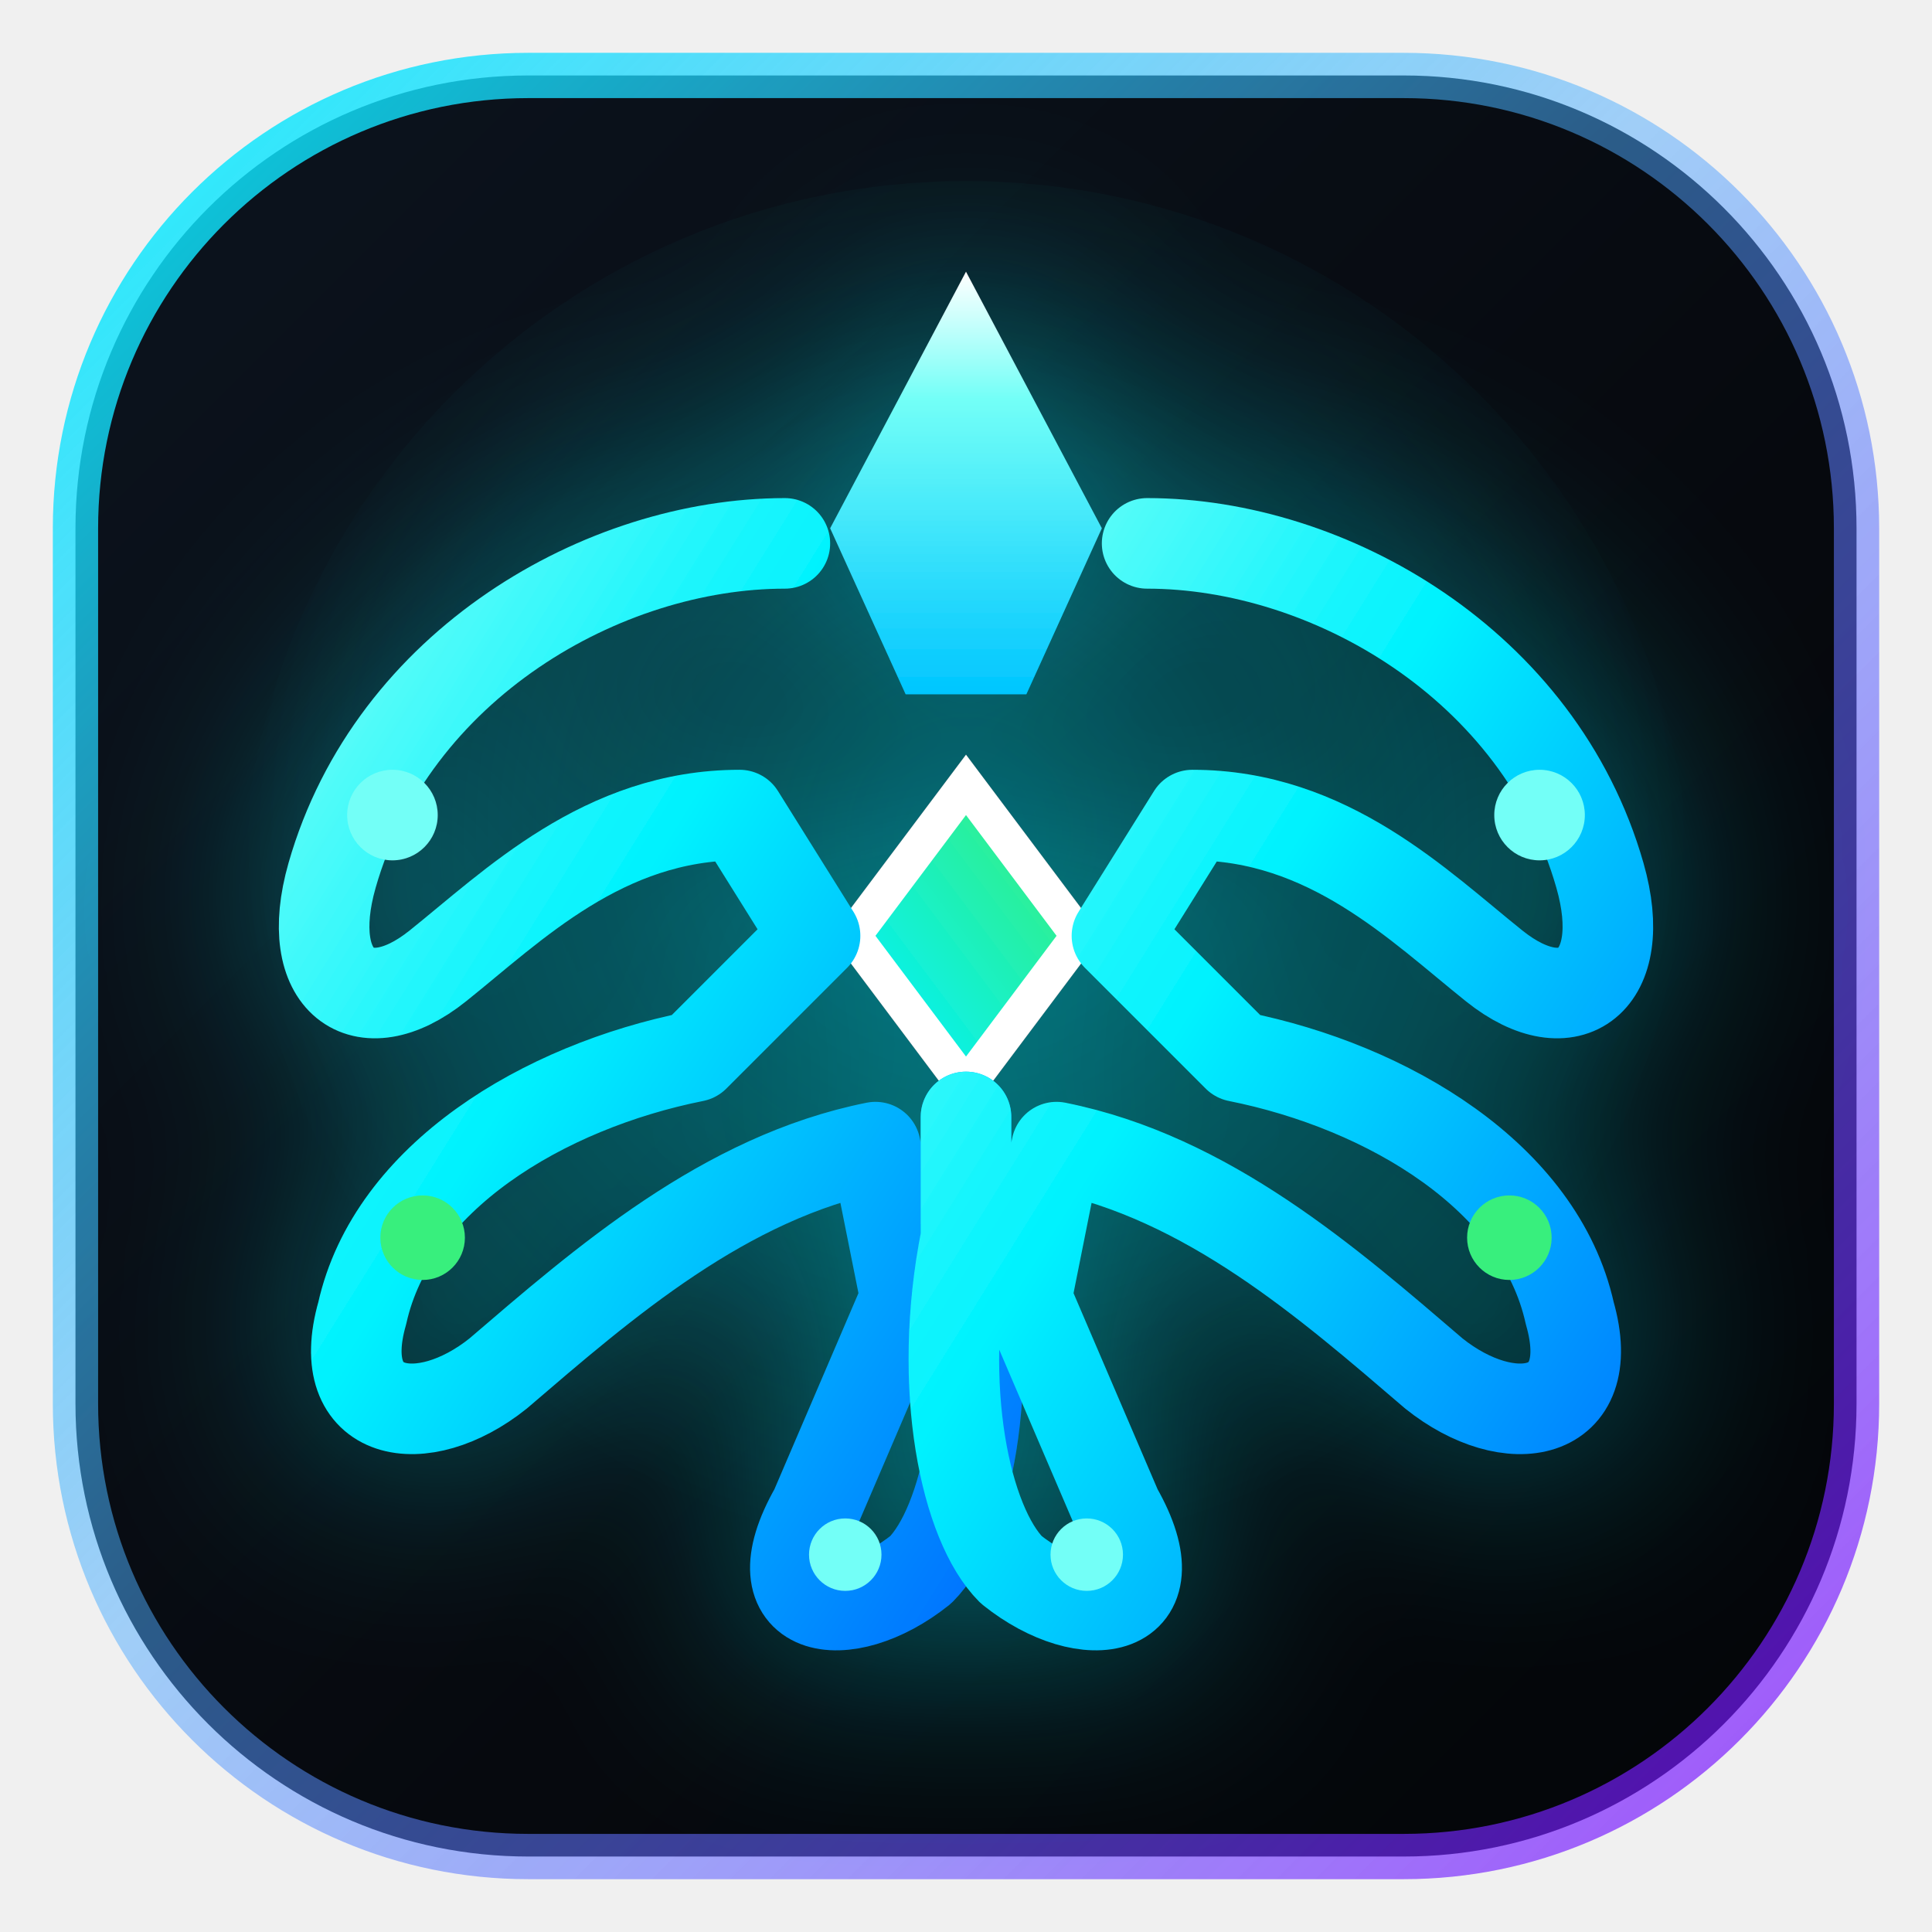
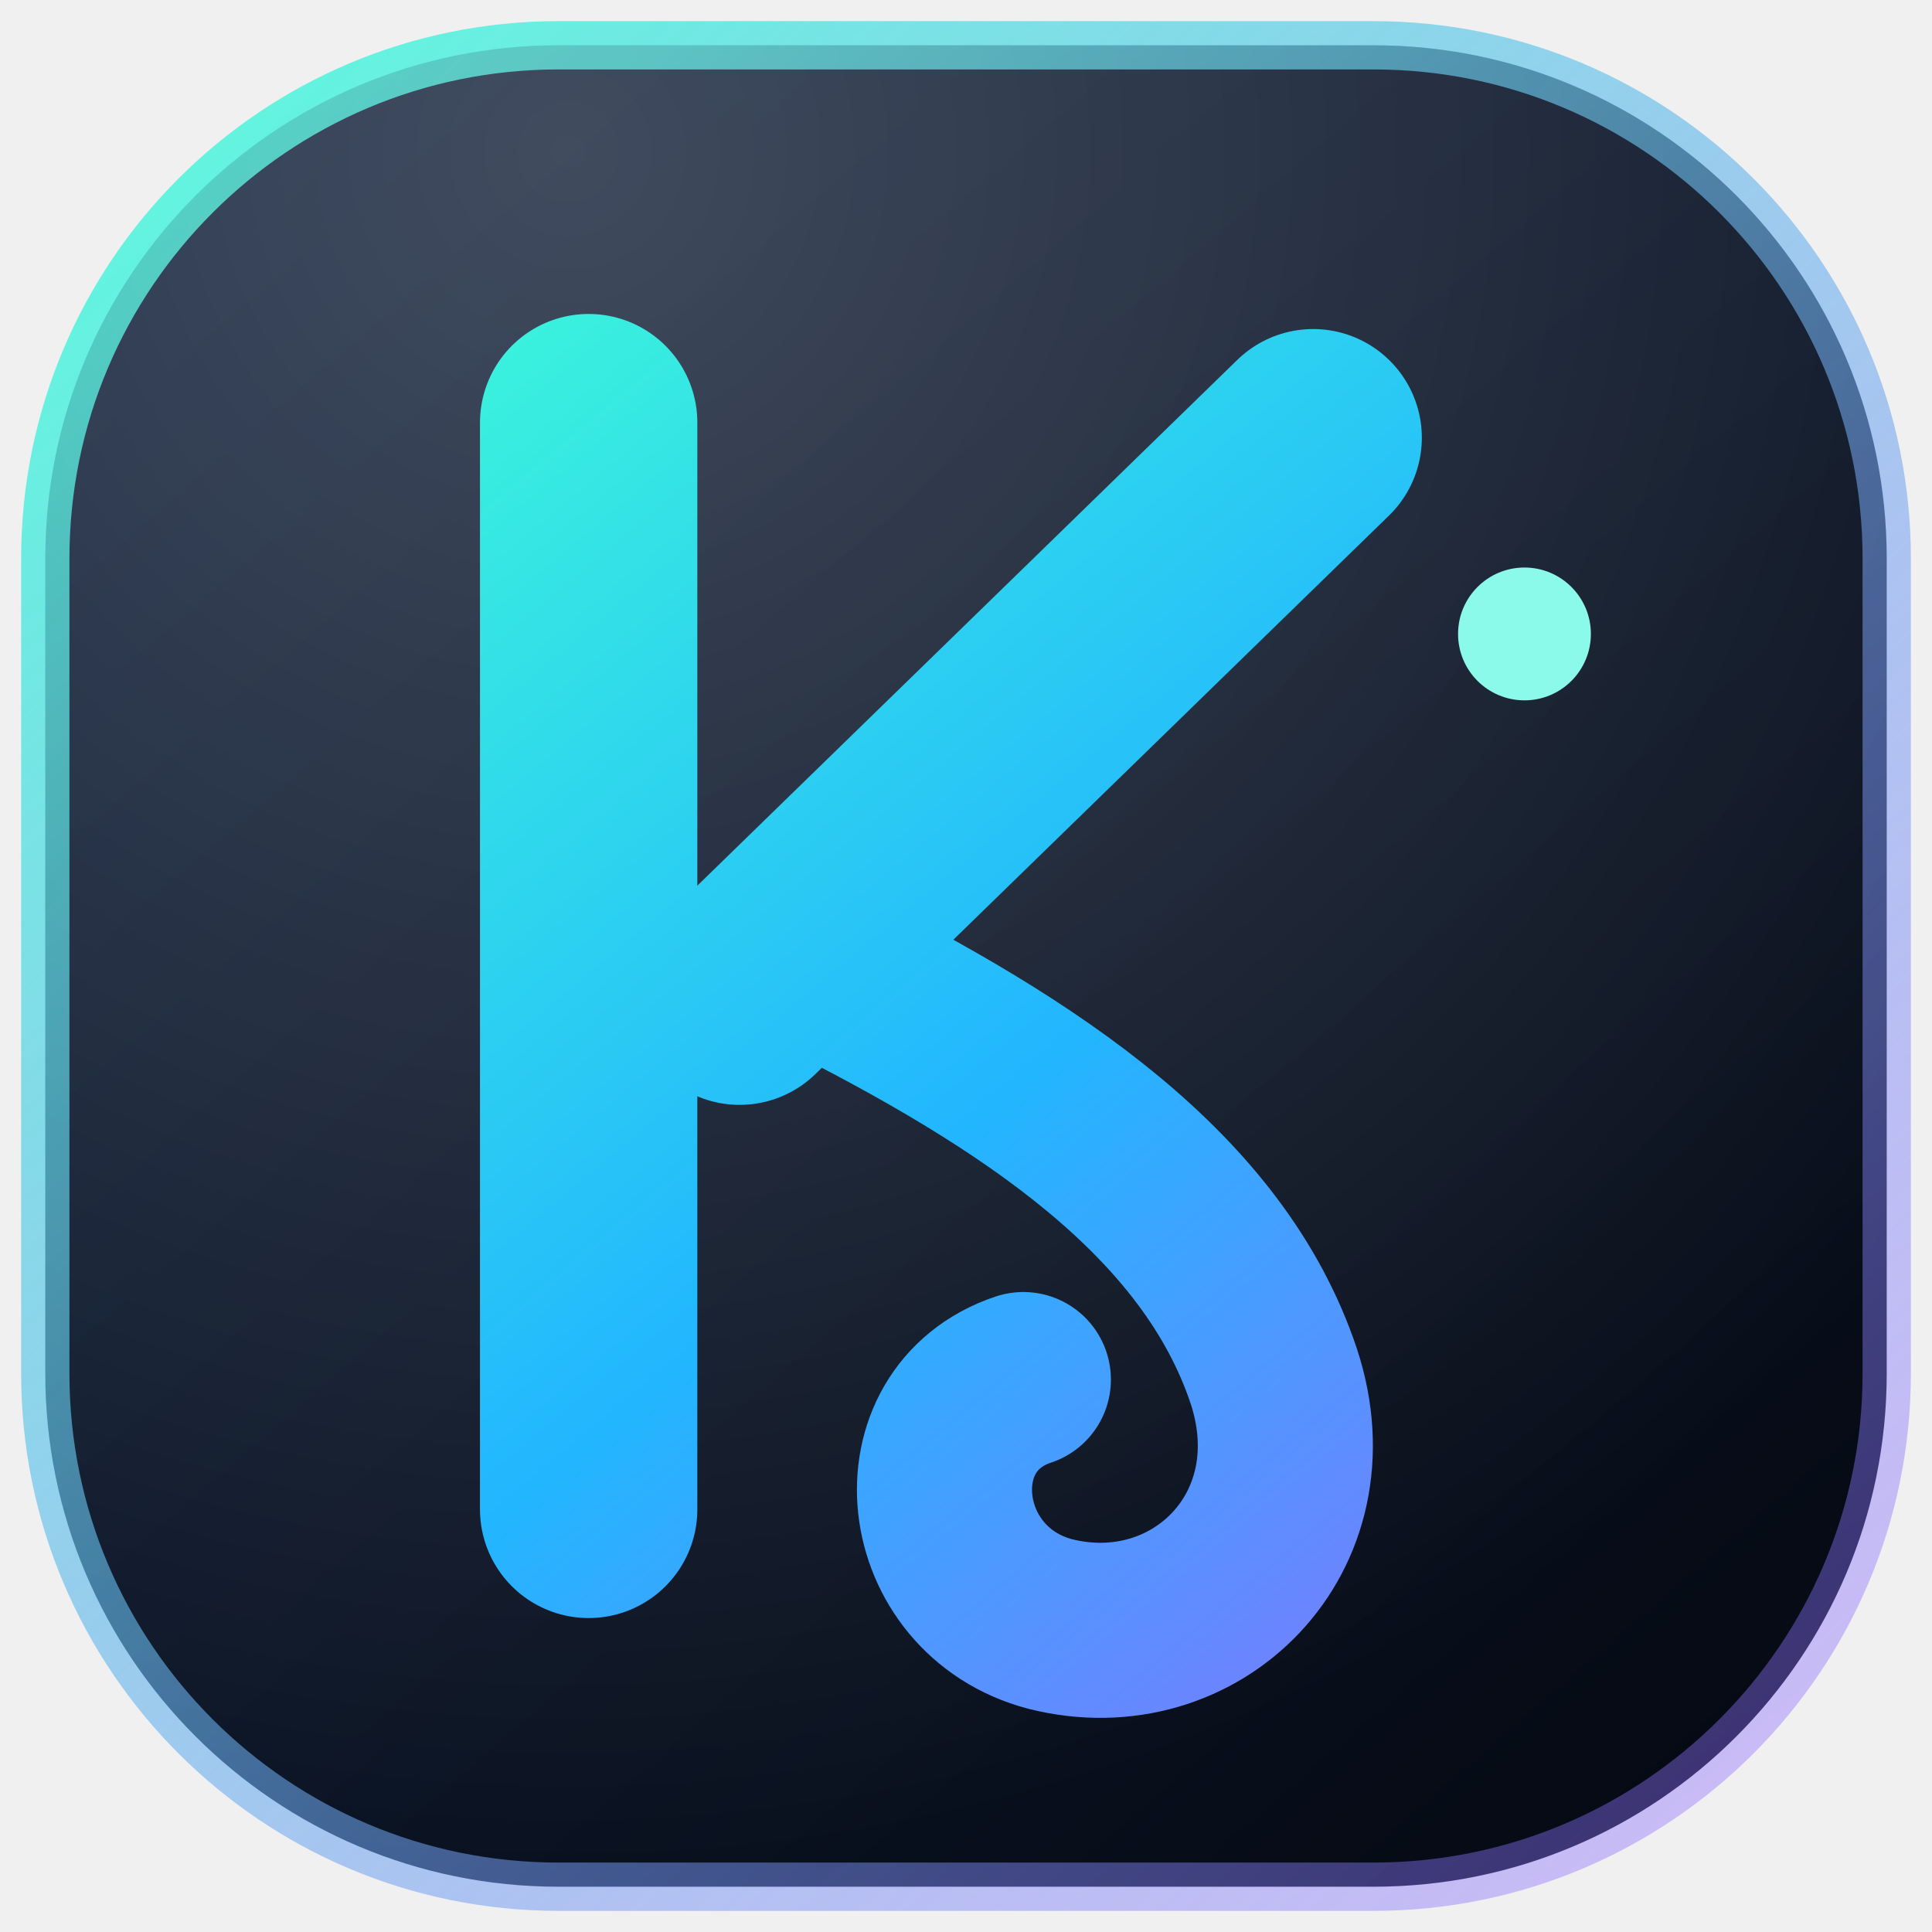
- <svg xmlns="http://www.w3.org/2000/svg" viewBox="0 0 64 64" width="64" height="64">
+ <svg xmlns="http://www.w3.org/2000/svg" viewBox="0 0 64 64">
  <defs>
-     <linearGradient id="kp-bg" x1="0%" y1="0%" x2="100%" y2="100%">
-       <stop offset="0%" stop-color="#0c141f" />
-       <stop offset="60%" stop-color="#06090e" />
-       <stop offset="100%" stop-color="#030508" />
+     <linearGradient id="bg" x1="8" y1="4" x2="58" y2="62" gradientUnits="userSpaceOnUse">
+       <stop stop-color="#12213b" />
+       <stop offset="1" stop-color="#050912" />
    </linearGradient>
-     <linearGradient id="kp-border" x1="0%" y1="0%" x2="100%" y2="100%">
-       <stop offset="0%" stop-color="#00f2fe" stop-opacity="0.9" />
-       <stop offset="45%" stop-color="#4facfe" stop-opacity="0.5" />
-       <stop offset="100%" stop-color="#7f00ff" stop-opacity="0.7" />
+     <linearGradient id="g" x1="14" y1="10" x2="54" y2="58" gradientUnits="userSpaceOnUse">
+       <stop stop-color="#3CF7DA" />
+       <stop offset=".52" stop-color="#22B6FF" />
+       <stop offset="1" stop-color="#8F6CFF" />
    </linearGradient>
-     <linearGradient id="kp-cyan" x1="0%" y1="0%" x2="100%" y2="100%">
-       <stop offset="0%" stop-color="#73fff7" />
-       <stop offset="40%" stop-color="#00f2fe" />
-       <stop offset="100%" stop-color="#0072ff" />
+     <linearGradient id="rim" x1="6" y1="4" x2="58" y2="60" gradientUnits="userSpaceOnUse">
+       <stop stop-color="#3CF7DA" stop-opacity=".8" />
+       <stop offset="1" stop-color="#8F6CFF" stop-opacity=".4" />
    </linearGradient>
-     <linearGradient id="kp-core" x1="0%" y1="0%" x2="0%" y2="100%">
-       <stop offset="0%" stop-color="#ffffff" />
-       <stop offset="30%" stop-color="#73fff7" />
-       <stop offset="100%" stop-color="#00c6ff" />
-     </linearGradient>
-     <linearGradient id="kp-neon" x1="0%" y1="100%" x2="100%" y2="0%">
-       <stop offset="0%" stop-color="#00f2fe" />
-       <stop offset="100%" stop-color="#38ef7d" />
-     </linearGradient>
-     <radialGradient id="kp-glow" cx="50%" cy="45%" r="50%">
-       <stop offset="0%" stop-color="#00f2fe" stop-opacity="0.25" />
-       <stop offset="100%" stop-color="#00f2fe" stop-opacity="0" />
+     <radialGradient id="glow" cx=".28" cy=".05" r=".95">
+       <stop stop-color="#fff" stop-opacity=".2" />
+       <stop offset="1" stop-color="#fff" stop-opacity="0" />
    </radialGradient>
-     <filter id="kp-shadow" x="-20%" y="-20%" width="140%" height="140%">
-       <feDropShadow dx="0" dy="2" stdDeviation="2" flood-color="#000000" flood-opacity="0.6" />
-       <feDropShadow dx="0" dy="0" stdDeviation="3.5" flood-color="#00f2fe" flood-opacity="0.45" />
-     </filter>
  </defs>
-   <rect x="2.5" y="2.5" width="59" height="59" rx="15" fill="url(#kp-bg)" stroke="url(#kp-border)" stroke-width="1.5" />
-   <circle cx="32" cy="30" r="24" fill="url(#kp-glow)" />
-   <g filter="url(#kp-shadow)">
-     <path d="M32 9L36.5 17.5L34 23H30L27.5 17.5L32 9Z" fill="url(#kp-core)" />
-     <polygon points="32,25 36.5,31 32,37 27.5,31" fill="#ffffff" />
-     <polygon points="32,27 35,31 32,35 29,31" fill="url(#kp-neon)" />
-     <path d="M26 18C20 18 13 22 11 29C10 32.5 12 34 14.5 32C17 30 20 27 24.5 27L27 31L23 35C18 36 13 39 12 43.5C11 47 14 47.5 16.5 45.5C20 42.5 24 39 29 38L30 43L27 50C25 53.5 28 54 30.5 52C32 50.5 33 46 32 41L32 37" fill="none" stroke="url(#kp-cyan)" stroke-width="3" stroke-linecap="round" stroke-linejoin="round" />
-     <path d="M38 18C44 18 51 22 53 29C54 32.5 52 34 49.5 32C47 30 44 27 39.5 27L37 31L41 35C46 36 51 39 52 43.5C53 47 50 47.5 47.5 45.5C44 42.5 40 39 35 38L34 43L37 50C39 53.5 36 54 33.5 52C32 50.5 31 46 32 41L32 37" fill="none" stroke="url(#kp-cyan)" stroke-width="3" stroke-linecap="round" stroke-linejoin="round" />
-     <circle cx="13" cy="27" r="1.5" fill="#73fff7" />
-     <circle cx="51" cy="27" r="1.5" fill="#73fff7" />
-     <circle cx="14" cy="41" r="1.4" fill="#38ef7d" />
-     <circle cx="50" cy="41" r="1.4" fill="#38ef7d" />
-     <circle cx="28" cy="51.5" r="1.2" fill="#73fff7" />
-     <circle cx="36" cy="51.5" r="1.2" fill="#73fff7" />
+   <rect x="1.5" y="1.5" width="61" height="61" rx="17" fill="url(#bg)" stroke="url(#rim)" stroke-width="1.6" />
+   <rect x="1.5" y="1.5" width="61" height="61" rx="17" fill="url(#glow)" />
+   <g fill="none" stroke="url(#g)" stroke-linecap="round" stroke-linejoin="round">
+     <path d="M19.5 14v36" stroke-width="7.2" />
+     <path d="M43.5 14.5 24.5 33" stroke-width="7.2" />
+     <path d="M27 32c7.2 3.6 13.2 7.6 15.2 13.6 1.7 5.2-2.6 9.4-7.4 8.2-4.2-1.1-4.8-6.8-.9-8.1" stroke-width="5.8" />
  </g>
+   <circle cx="50.5" cy="21" r="2.2" fill="#8CFAEA" />
</svg>
